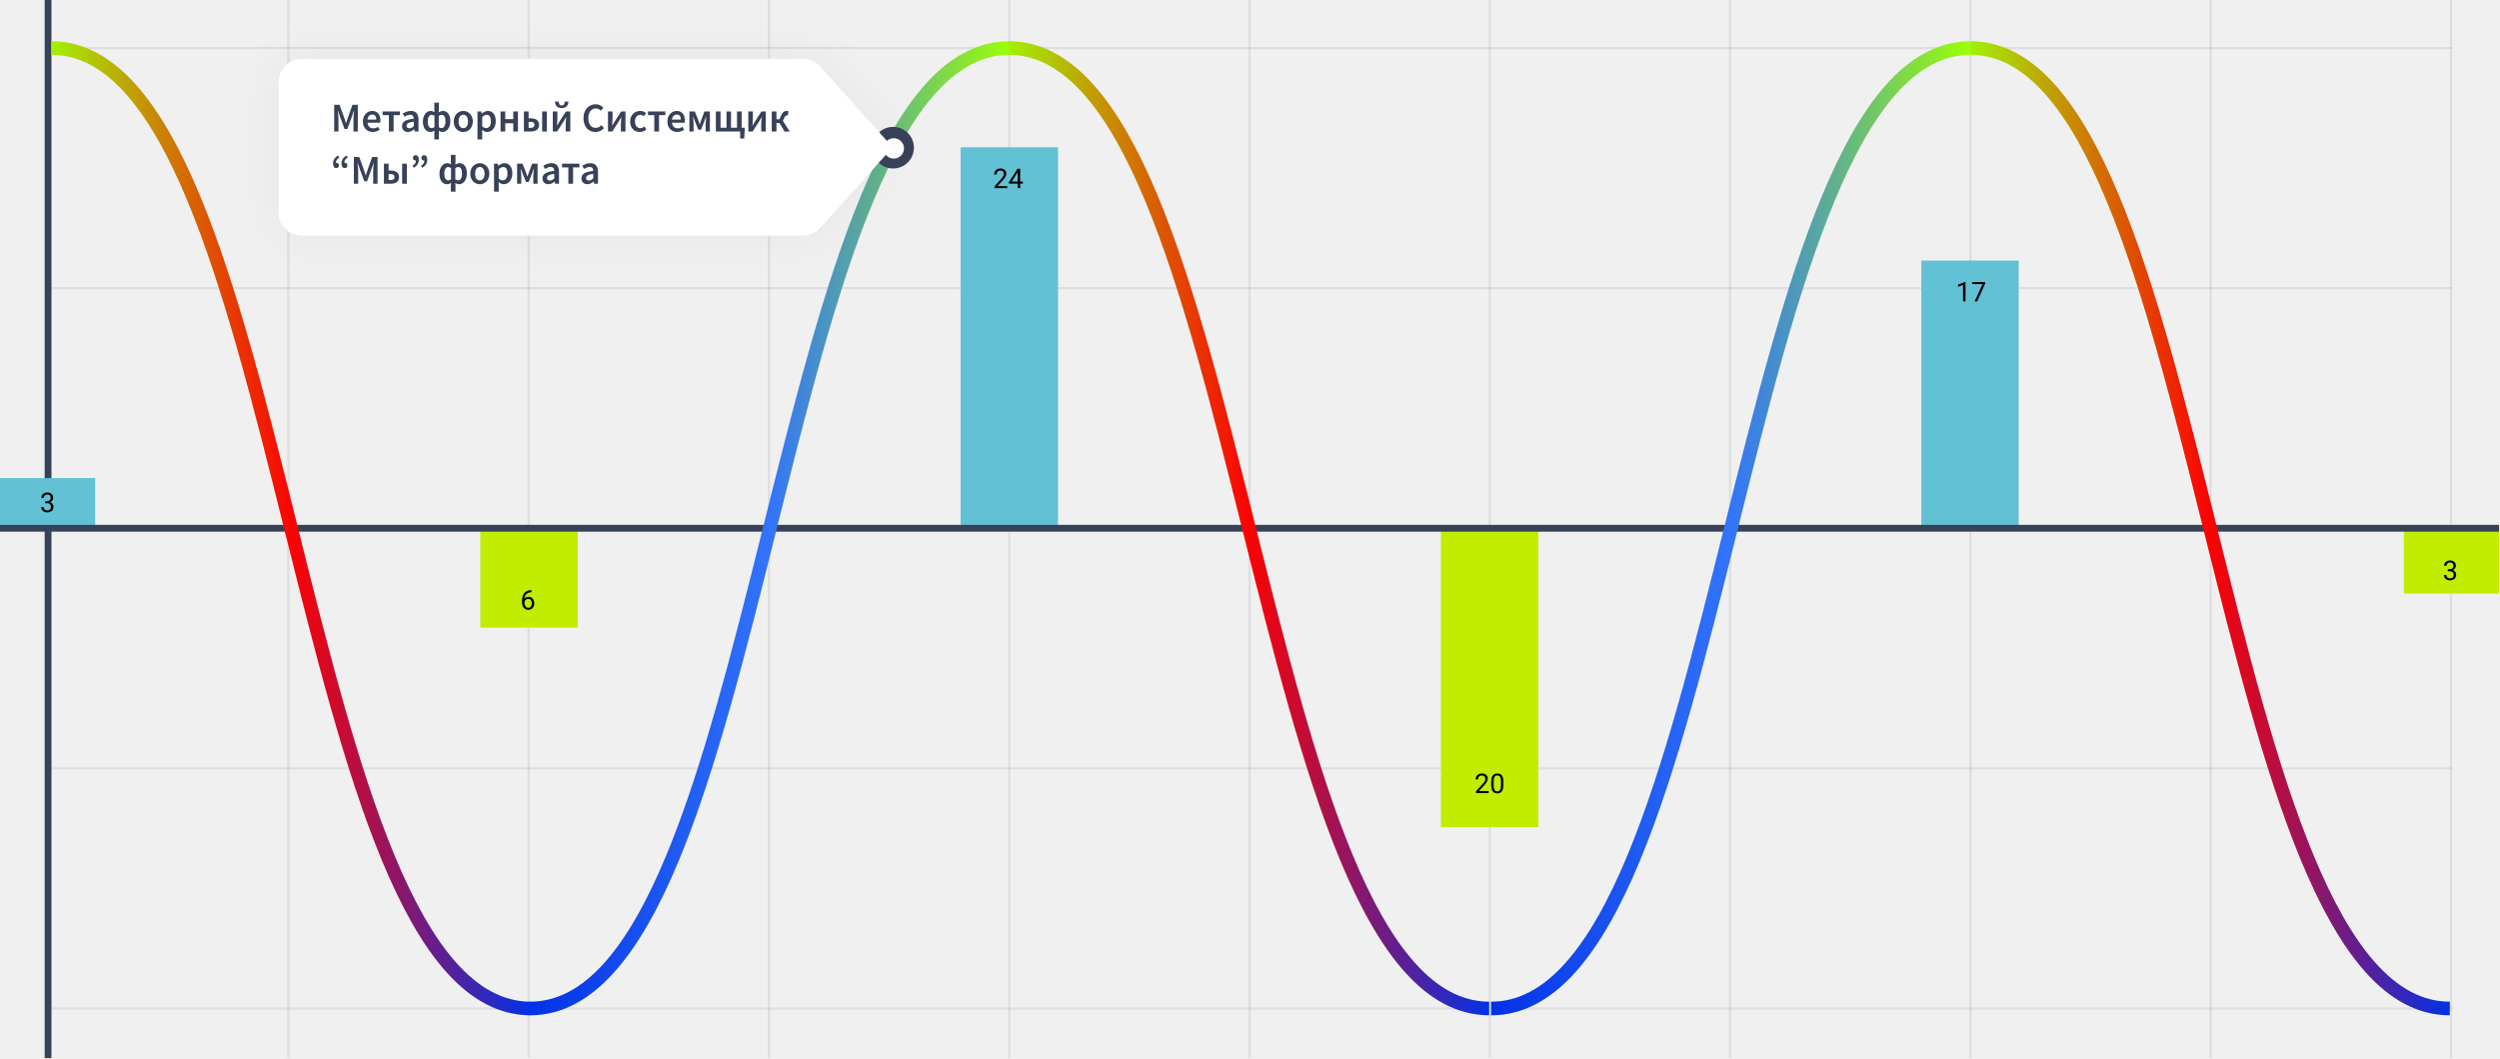
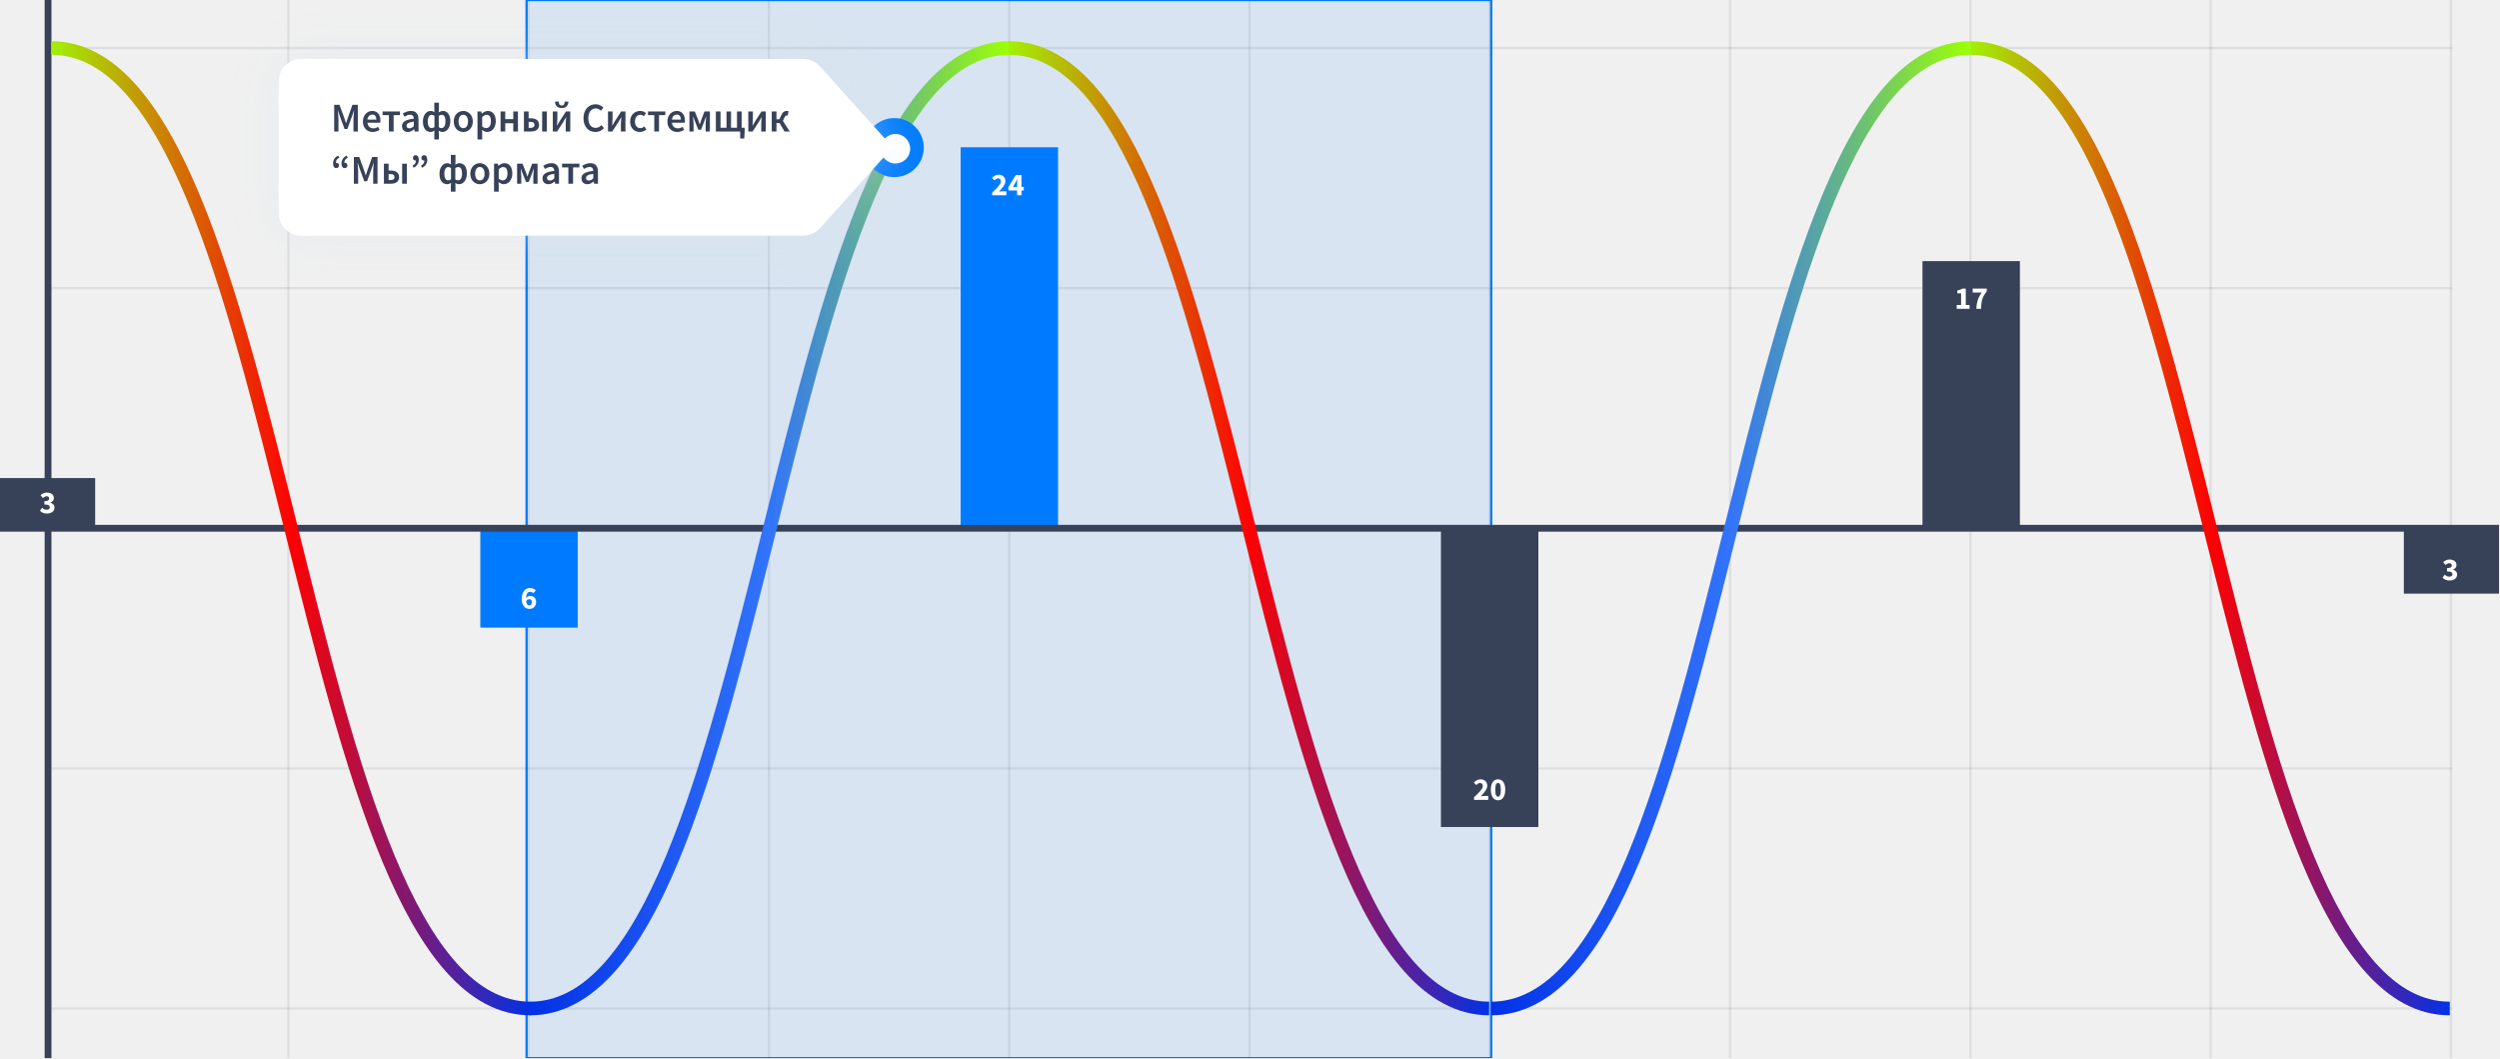
<svg xmlns="http://www.w3.org/2000/svg" width="1101" height="466" viewBox="0 0 1101 466" fill="none">
  <g clip-path="url(#clip0)">
+     <rect x="232" width="425" height="466" fill="#007BFF" fill-opacity="0.1" />
+     <rect x="232" width="425" height="466" stroke="#007BFF" />
    <path d="M21.173 0V466" stroke="#374259" stroke-width="3" />
    <path d="M127.039 0V466" stroke="#374259" stroke-opacity="0.1" />
    <path d="M232.904 0V466" stroke="#374259" stroke-opacity="0.1" />
    <path d="M338.769 0V466" stroke="#374259" stroke-opacity="0.1" />
    <path d="M444.635 0V466" stroke="#374259" stroke-opacity="0.1" />
    <path d="M550.5 0V466" stroke="#374259" stroke-opacity="0.1" />
    <path d="M656.365 0V466" stroke="#374259" stroke-opacity="0.1" />
    <path d="M762.231 0V466" stroke="#374259" stroke-opacity="0.1" />
    <path d="M868.096 0V466" stroke="#374259" stroke-opacity="0.1" />
    <path d="M973.961 0V466" stroke="#374259" stroke-opacity="0.1" />
    <path d="M1079.83 0V466" stroke="#374259" stroke-opacity="0.1" />
    <path d="M21.173 21.15H1080.53" stroke="#374259" stroke-opacity="0.1" />
    <path d="M21.173 126.899H1080.53" stroke="#374259" stroke-opacity="0.1" />
    <path d="M21.173 232.647H1080.53" stroke="#374259" stroke-opacity="0.1" />
    <path d="M21.173 338.396H1080.53" stroke="#374259" stroke-opacity="0.1" />
    <path d="M21.173 444.145H1080.53" stroke="#374259" stroke-opacity="0.1" />
-     <path d="M41.924 232.501H0V210.548H41.924V232.501Z" fill="#63C1D5" />
-     <path d="M19.878 220.747H20.692C21.204 220.739 21.606 220.604 21.899 220.342C22.192 220.081 22.339 219.727 22.339 219.282C22.339 218.282 21.841 217.782 20.845 217.782C20.376 217.782 20.001 217.917 19.72 218.186C19.442 218.452 19.304 218.805 19.304 219.247H18.22C18.22 218.571 18.466 218.01 18.958 217.565C19.454 217.116 20.083 216.891 20.845 216.891C21.649 216.891 22.28 217.104 22.737 217.53C23.194 217.956 23.423 218.547 23.423 219.305C23.423 219.676 23.302 220.036 23.059 220.383C22.821 220.731 22.495 220.991 22.081 221.163C22.55 221.311 22.911 221.557 23.165 221.901C23.423 222.245 23.552 222.665 23.552 223.161C23.552 223.926 23.302 224.534 22.802 224.983C22.302 225.432 21.651 225.657 20.851 225.657C20.05 225.657 19.397 225.44 18.893 225.006C18.393 224.573 18.143 224 18.143 223.29H19.233C19.233 223.739 19.38 224.098 19.673 224.368C19.966 224.637 20.358 224.772 20.851 224.772C21.374 224.772 21.774 224.635 22.052 224.362C22.329 224.088 22.468 223.696 22.468 223.184C22.468 222.688 22.315 222.307 22.011 222.042C21.706 221.776 21.267 221.639 20.692 221.631H19.878V220.747Z" fill="black" />
-     <path d="M254.538 232.501H211.615V276.407H254.538V232.501Z" fill="#C3ED00" />
-     <path d="M234.171 259.91V260.83H233.972C233.128 260.846 232.456 261.096 231.956 261.58C231.456 262.065 231.167 262.746 231.089 263.625C231.538 263.11 232.152 262.852 232.929 262.852C233.671 262.852 234.263 263.114 234.704 263.637C235.15 264.16 235.372 264.836 235.372 265.664C235.372 266.543 235.132 267.246 234.652 267.774C234.175 268.301 233.534 268.565 232.73 268.565C231.913 268.565 231.251 268.252 230.743 267.627C230.236 266.998 229.982 266.19 229.982 265.201V264.785C229.982 263.215 230.316 262.016 230.984 261.188C231.656 260.356 232.654 259.93 233.978 259.91H234.171ZM232.747 263.754C232.376 263.754 232.034 263.865 231.722 264.088C231.409 264.311 231.193 264.59 231.072 264.926V265.324C231.072 266.028 231.23 266.594 231.546 267.024C231.863 267.453 232.257 267.668 232.73 267.668C233.218 267.668 233.601 267.489 233.878 267.129C234.159 266.77 234.3 266.299 234.3 265.717C234.3 265.131 234.157 264.658 233.872 264.299C233.591 263.936 233.216 263.754 232.747 263.754Z" fill="black" />
-     <path d="M466.153 232.501H423.231V64.861H466.153V232.501Z" fill="#63C1D5" />
-     <path d="M443.754 82.846H438.164V82.067L441.117 78.785C441.555 78.289 441.855 77.887 442.019 77.578C442.187 77.266 442.271 76.944 442.271 76.612C442.271 76.166 442.137 75.801 441.867 75.516C441.598 75.231 441.238 75.088 440.789 75.088C440.25 75.088 439.83 75.242 439.529 75.551C439.232 75.856 439.084 76.281 439.084 76.828H438C438 76.043 438.252 75.408 438.756 74.924C439.264 74.44 439.941 74.198 440.789 74.198C441.582 74.198 442.209 74.406 442.67 74.825C443.131 75.239 443.361 75.791 443.361 76.483C443.361 77.323 442.826 78.323 441.756 79.483L439.471 81.961H443.754V82.846ZM449.478 79.981H450.662V80.865H449.478V82.846H448.389V80.865H444.504V80.227L448.324 74.315H449.478V79.981ZM445.734 79.981H448.389V75.797L448.26 76.031L445.734 79.981Z" fill="black" />
-     <path d="M677.769 232.501H634.847V364.218H677.769V232.501Z" fill="#C3ED00" />
-     <path d="M655.868 349.274H650.278V348.495L653.232 345.213C653.669 344.717 653.97 344.315 654.134 344.006C654.302 343.694 654.386 343.372 654.386 343.04C654.386 342.594 654.251 342.229 653.982 341.944C653.712 341.659 653.353 341.516 652.903 341.516C652.364 341.516 651.944 341.67 651.644 341.979C651.347 342.284 651.198 342.709 651.198 343.256H650.114C650.114 342.471 650.366 341.836 650.87 341.352C651.378 340.868 652.056 340.625 652.903 340.625C653.696 340.625 654.323 340.834 654.784 341.252C655.245 341.667 655.476 342.219 655.476 342.911C655.476 343.75 654.941 344.75 653.87 345.911L651.585 348.389H655.868V349.274ZM662.366 345.635C662.366 346.905 662.15 347.848 661.716 348.465C661.282 349.083 660.605 349.391 659.683 349.391C658.773 349.391 658.099 349.09 657.661 348.489C657.224 347.883 656.997 346.981 656.982 345.782V344.334C656.982 343.081 657.198 342.149 657.632 341.54C658.066 340.93 658.745 340.625 659.671 340.625C660.589 340.625 661.265 340.92 661.698 341.51C662.132 342.096 662.355 343.002 662.366 344.229V345.635ZM661.282 344.153C661.282 343.235 661.153 342.567 660.896 342.149C660.638 341.727 660.23 341.516 659.671 341.516C659.116 341.516 658.712 341.725 658.458 342.143C658.204 342.561 658.073 343.204 658.066 344.071V345.805C658.066 346.727 658.198 347.409 658.464 347.85C658.733 348.288 659.14 348.506 659.683 348.506C660.218 348.506 660.614 348.299 660.872 347.885C661.134 347.471 661.271 346.819 661.282 345.928V344.153Z" fill="black" />
-     <path d="M889.384 232.501H846.462V114.754H889.384V232.501Z" fill="#63C1D5" />
-     <path d="M865.956 132.739H864.866V125.514L862.68 126.317V125.333L865.786 124.167H865.956V132.739ZM874.639 124.817L871.106 132.739H869.969L873.491 125.098H868.874V124.208H874.639V124.817Z" fill="black" />
-     <path d="M1101.42 232.647H1059.08V261.439H1101.42V232.647Z" fill="#C3ED00" />
-     <path d="M1078.46 250.682H1079.27C1079.78 250.675 1080.18 250.54 1080.48 250.278C1080.77 250.016 1080.92 249.663 1080.92 249.218C1080.92 248.218 1080.42 247.718 1079.42 247.718C1078.95 247.718 1078.58 247.852 1078.3 248.122C1078.02 248.387 1077.88 248.741 1077.88 249.182H1076.8C1076.8 248.507 1077.04 247.946 1077.54 247.501C1078.03 247.052 1078.66 246.827 1079.42 246.827C1080.23 246.827 1080.86 247.04 1081.31 247.466C1081.77 247.891 1082 248.483 1082 249.241C1082 249.612 1081.88 249.971 1081.64 250.319C1081.4 250.667 1081.07 250.927 1080.66 251.098C1081.13 251.247 1081.49 251.493 1081.74 251.837C1082 252.18 1082.13 252.6 1082.13 253.096C1082.13 253.862 1081.88 254.469 1081.38 254.919C1080.88 255.368 1080.23 255.593 1079.43 255.593C1078.63 255.593 1077.97 255.376 1077.47 254.942C1076.97 254.509 1076.72 253.936 1076.72 253.225H1077.81C1077.81 253.675 1077.96 254.034 1078.25 254.303C1078.54 254.573 1078.94 254.708 1079.43 254.708C1079.95 254.708 1080.35 254.571 1080.63 254.298C1080.91 254.024 1081.04 253.632 1081.04 253.12C1081.04 252.624 1080.89 252.243 1080.59 251.977C1080.28 251.712 1079.84 251.575 1079.27 251.567H1078.46V250.682Z" fill="black" />
+     <path d="M41.924 232.501H0V210.548H41.924V232.501Z" fill="#374259" />
+     <path d="M20.704 226.168C19.976 226.168 19.36 226.056 18.856 225.832C18.352 225.599 17.936 225.291 17.61 224.908L18.562 223.606C18.832 223.867 19.126 224.082 19.444 224.25C19.77 224.418 20.125 224.502 20.508 224.502C20.946 224.502 21.296 224.413 21.558 224.236C21.819 224.049 21.95 223.788 21.95 223.452C21.95 223.256 21.912 223.079 21.838 222.92C21.772 222.761 21.651 222.631 21.474 222.528C21.296 222.416 21.054 222.332 20.746 222.276C20.438 222.211 20.041 222.178 19.556 222.178V220.722C19.957 220.722 20.288 220.694 20.55 220.638C20.82 220.582 21.035 220.503 21.194 220.4C21.362 220.288 21.478 220.162 21.544 220.022C21.618 219.873 21.656 219.709 21.656 219.532C21.656 219.224 21.562 218.986 21.376 218.818C21.189 218.641 20.918 218.552 20.564 218.552C20.246 218.552 19.957 218.622 19.696 218.762C19.444 218.902 19.178 219.093 18.898 219.336L17.862 218.076C18.272 217.721 18.702 217.446 19.15 217.25C19.607 217.045 20.111 216.942 20.662 216.942C21.119 216.942 21.534 216.998 21.908 217.11C22.29 217.213 22.612 217.371 22.874 217.586C23.144 217.791 23.354 218.043 23.504 218.342C23.653 218.641 23.728 218.986 23.728 219.378C23.728 219.845 23.597 220.241 23.336 220.568C23.084 220.885 22.72 221.147 22.244 221.352V221.408C22.757 221.557 23.177 221.814 23.504 222.178C23.84 222.533 24.008 222.999 24.008 223.578C24.008 223.989 23.919 224.357 23.742 224.684C23.564 225.001 23.326 225.272 23.028 225.496C22.729 225.711 22.379 225.879 21.978 226C21.576 226.112 21.152 226.168 20.704 226.168Z" fill="white" />
+     <path d="M254.538 232.501H211.615V276.407H254.538V232.501Z" fill="#007BFF" />
+     <path d="M233.236 268.168C232.806 268.168 232.386 268.084 231.976 267.916C231.574 267.748 231.215 267.487 230.898 267.132C230.59 266.777 230.342 266.325 230.156 265.774C229.969 265.214 229.876 264.542 229.876 263.758C229.876 262.927 229.974 262.209 230.17 261.602C230.375 260.995 230.641 260.496 230.968 260.104C231.304 259.712 231.686 259.423 232.116 259.236C232.554 259.04 233.007 258.942 233.474 258.942C234.062 258.942 234.57 259.049 235 259.264C235.429 259.469 235.784 259.717 236.064 260.006L234.986 261.238C234.827 261.07 234.622 260.925 234.37 260.804C234.118 260.673 233.861 260.608 233.6 260.608C233.357 260.608 233.128 260.655 232.914 260.748C232.699 260.841 232.508 261 232.34 261.224C232.181 261.439 232.05 261.723 231.948 262.078C231.845 262.433 231.784 262.867 231.766 263.38C231.878 263.231 232.008 263.1 232.158 262.988C232.307 262.867 232.461 262.769 232.62 262.694C232.778 262.61 232.937 262.549 233.096 262.512C233.254 262.465 233.404 262.442 233.544 262.442C233.926 262.442 234.276 262.498 234.594 262.61C234.92 262.722 235.2 262.89 235.434 263.114C235.676 263.338 235.863 263.623 235.994 263.968C236.124 264.313 236.19 264.719 236.19 265.186C236.19 265.653 236.11 266.068 235.952 266.432C235.793 266.796 235.578 267.109 235.308 267.37C235.046 267.631 234.734 267.832 234.37 267.972C234.015 268.103 233.637 268.168 233.236 268.168ZM233.194 266.628C233.502 266.628 233.763 266.516 233.978 266.292C234.202 266.059 234.314 265.69 234.314 265.186C234.314 264.71 234.202 264.379 233.978 264.192C233.763 263.996 233.488 263.898 233.152 263.898C232.918 263.898 232.68 263.968 232.438 264.108C232.204 264.239 231.994 264.463 231.808 264.78C231.854 265.135 231.924 265.429 232.018 265.662C232.111 265.895 232.218 266.087 232.34 266.236C232.461 266.376 232.592 266.479 232.732 266.544C232.881 266.6 233.035 266.628 233.194 266.628Z" fill="white" />
+     <path d="M466.153 232.501H423.231V64.861H466.153V232.501Z" fill="#007BFF" />
+     <path d="M437.122 86V84.824C437.691 84.292 438.209 83.797 438.676 83.34C439.152 82.873 439.558 82.439 439.894 82.038C440.239 81.627 440.505 81.249 440.692 80.904C440.888 80.549 440.986 80.213 440.986 79.896C440.986 79.457 440.874 79.126 440.65 78.902C440.426 78.669 440.118 78.552 439.726 78.552C439.399 78.552 439.11 78.645 438.858 78.832C438.606 79.009 438.368 79.219 438.144 79.462L437.024 78.356C437.462 77.889 437.91 77.539 438.368 77.306C438.825 77.063 439.371 76.942 440.006 76.942C440.444 76.942 440.841 77.012 441.196 77.152C441.56 77.283 441.872 77.474 442.134 77.726C442.395 77.969 442.596 78.263 442.736 78.608C442.876 78.953 442.946 79.341 442.946 79.77C442.946 80.143 442.866 80.526 442.708 80.918C442.549 81.301 442.334 81.688 442.064 82.08C441.802 82.463 441.499 82.85 441.154 83.242C440.818 83.625 440.468 84.003 440.104 84.376C440.328 84.348 440.575 84.325 440.846 84.306C441.126 84.278 441.373 84.264 441.588 84.264H443.38V86H437.122ZM448.116 86V83.872H444.266V82.458L447.514 77.11H450.034V82.304H451.056V83.872H450.034V86H448.116ZM446.24 82.304H448.116V80.862C448.116 80.573 448.125 80.241 448.144 79.868C448.163 79.485 448.181 79.154 448.2 78.874H448.144C448.032 79.117 447.915 79.364 447.794 79.616C447.673 79.868 447.547 80.12 447.416 80.372L446.24 82.304Z" fill="white" />
+     <path d="M677.769 232.501H634.847V364.218H677.769V232.501Z" fill="#374259" />
+     <path d="M649.429 352.274V351.098C649.999 350.566 650.517 350.071 650.983 349.614C651.459 349.147 651.865 348.713 652.201 348.312C652.547 347.901 652.813 347.523 652.999 347.178C653.195 346.823 653.293 346.487 653.293 346.17C653.293 345.731 653.181 345.4 652.957 345.176C652.733 344.943 652.425 344.826 652.033 344.826C651.707 344.826 651.417 344.919 651.165 345.106C650.913 345.283 650.675 345.493 650.451 345.736L649.331 344.63C649.77 344.163 650.218 343.813 650.675 343.58C651.133 343.337 651.679 343.216 652.313 343.216C652.752 343.216 653.149 343.286 653.503 343.426C653.867 343.557 654.18 343.748 654.441 344C654.703 344.243 654.903 344.537 655.043 344.882C655.183 345.227 655.253 345.615 655.253 346.044C655.253 346.417 655.174 346.8 655.015 347.192C654.857 347.575 654.642 347.962 654.371 348.354C654.11 348.737 653.807 349.124 653.461 349.516C653.125 349.899 652.775 350.277 652.411 350.65C652.635 350.622 652.883 350.599 653.153 350.58C653.433 350.552 653.681 350.538 653.895 350.538H655.687V352.274H649.429ZM660.004 352.442C659.528 352.442 659.094 352.344 658.702 352.148C658.31 351.943 657.974 351.644 657.694 351.252C657.423 350.86 657.208 350.375 657.05 349.796C656.9 349.217 656.826 348.55 656.826 347.794C656.826 347.038 656.9 346.375 657.05 345.806C657.208 345.237 657.423 344.761 657.694 344.378C657.974 343.986 658.31 343.697 658.702 343.51C659.094 343.314 659.528 343.216 660.004 343.216C660.48 343.216 660.914 343.314 661.306 343.51C661.698 343.697 662.029 343.986 662.3 344.378C662.58 344.761 662.794 345.237 662.944 345.806C663.102 346.375 663.182 347.038 663.182 347.794C663.182 348.55 663.102 349.217 662.944 349.796C662.794 350.375 662.58 350.86 662.3 351.252C662.029 351.644 661.698 351.943 661.306 352.148C660.914 352.344 660.48 352.442 660.004 352.442ZM660.004 350.846C660.181 350.846 660.344 350.804 660.494 350.72C660.643 350.627 660.774 350.463 660.886 350.23C660.998 349.997 661.082 349.684 661.138 349.292C661.203 348.9 661.236 348.401 661.236 347.794C661.236 347.187 661.203 346.693 661.138 346.31C661.082 345.918 660.998 345.615 660.886 345.4C660.774 345.176 660.643 345.022 660.494 344.938C660.344 344.854 660.181 344.812 660.004 344.812C659.836 344.812 659.677 344.854 659.528 344.938C659.378 345.022 659.248 345.176 659.136 345.4C659.024 345.615 658.935 345.918 658.87 346.31C658.804 346.693 658.772 347.187 658.772 347.794C658.772 348.401 658.804 348.9 658.87 349.292C658.935 349.684 659.024 349.997 659.136 350.23C659.248 350.463 659.378 350.627 659.528 350.72C659.677 350.804 659.836 350.846 660.004 350.846Z" fill="white" />
+     <path d="M889.922 232.747H847V115H889.922V232.747Z" fill="#374259" />
+     <path d="M862.084 136V134.334H864.016V129.196H862.35V127.922C862.835 127.829 863.246 127.717 863.582 127.586C863.918 127.455 864.244 127.297 864.562 127.11H866.074V134.334H867.74V136H862.084ZM870.726 136C870.763 135.263 870.829 134.586 870.922 133.97C871.025 133.345 871.165 132.752 871.342 132.192C871.529 131.623 871.762 131.067 872.042 130.526C872.331 129.985 872.686 129.425 873.106 128.846H869.116V127.11H875.304V128.37C874.791 128.995 874.375 129.583 874.058 130.134C873.75 130.675 873.507 131.24 873.33 131.828C873.162 132.407 873.041 133.032 872.966 133.704C872.891 134.367 872.835 135.132 872.798 136H870.726Z" fill="white" />
+     <path d="M1101.42 232.647H1059.08V261.439H1101.42V232.647Z" fill="#374259" />
+     <path d="M1079.24 255.643C1078.51 255.643 1077.9 255.531 1077.39 255.307C1076.89 255.074 1076.48 254.766 1076.15 254.383L1077.1 253.081C1077.37 253.343 1077.67 253.557 1077.98 253.725C1078.31 253.893 1078.66 253.977 1079.05 253.977C1079.49 253.977 1079.84 253.889 1080.1 253.711C1080.36 253.525 1080.49 253.263 1080.49 252.927C1080.49 252.731 1080.45 252.554 1080.38 252.395C1080.31 252.237 1080.19 252.106 1080.01 252.003C1079.84 251.891 1079.59 251.807 1079.28 251.751C1078.98 251.686 1078.58 251.653 1078.09 251.653V250.197C1078.5 250.197 1078.83 250.169 1079.09 250.113C1079.36 250.057 1079.57 249.978 1079.73 249.875C1079.9 249.763 1080.02 249.637 1080.08 249.497C1080.16 249.348 1080.19 249.185 1080.19 249.007C1080.19 248.699 1080.1 248.461 1079.91 248.293C1079.73 248.116 1079.46 248.027 1079.1 248.027C1078.79 248.027 1078.5 248.097 1078.23 248.237C1077.98 248.377 1077.72 248.569 1077.44 248.811L1076.4 247.551C1076.81 247.197 1077.24 246.921 1077.69 246.725C1078.15 246.52 1078.65 246.417 1079.2 246.417C1079.66 246.417 1080.07 246.473 1080.45 246.585C1080.83 246.688 1081.15 246.847 1081.41 247.061C1081.68 247.267 1081.89 247.519 1082.04 247.817C1082.19 248.116 1082.27 248.461 1082.27 248.853C1082.27 249.32 1082.14 249.717 1081.87 250.043C1081.62 250.361 1081.26 250.622 1080.78 250.827V250.883C1081.3 251.033 1081.72 251.289 1082.04 251.653C1082.38 252.008 1082.55 252.475 1082.55 253.053C1082.55 253.464 1082.46 253.833 1082.28 254.159C1082.1 254.477 1081.87 254.747 1081.57 254.971C1081.27 255.186 1080.92 255.354 1080.52 255.475C1080.12 255.587 1079.69 255.643 1079.24 255.643Z" fill="white" />
    <path d="M0 232.647H1101" stroke="#374259" stroke-width="3" />
    <path d="M22.585 21.15C128.238 21.15 128.238 444.145 233.821 444.145" stroke="url(#paint0_linear)" stroke-width="6" />
    <path d="M233.469 444.145C339.122 444.145 339.193 21.432 444.705 21.15" stroke="url(#paint1_linear)" stroke-width="6" />
    <path d="M444.352 21.15C550.147 20.938 550.359 443.793 656.083 444.145" stroke="url(#paint2_linear)" stroke-width="6" />
    <path d="M656.93 444.145C762.584 444.145 762.654 21.432 868.167 21.15" stroke="url(#paint3_linear)" stroke-width="6" />
    <path d="M868.096 21.15C973.75 21.15 973.75 444.145 1079.33 444.145" stroke="url(#paint4_linear)" stroke-width="6" />
-     <path d="M393.477 74.21C398.544 74.21 402.652 70.107 402.652 65.045C402.652 59.983 398.544 55.88 393.477 55.88C388.41 55.88 384.302 59.983 384.302 65.045C384.302 70.107 388.41 74.21 393.477 74.21Z" fill="#374259" />
-     <path d="M393.785 69.85C396.265 69.85 398.276 67.84 398.276 65.36C398.276 62.88 396.265 60.869 393.785 60.869C391.304 60.869 389.293 62.88 389.293 65.36C389.293 67.84 391.304 69.85 393.785 69.85Z" fill="white" />
+     <path d="M394 78C401.18 78 407 72.18 407 65C407 57.82 401.18 52 394 52C386.82 52 381 57.82 381 65C381 72.18 386.82 78 394 78Z" fill="#007BFF" />
+     <path d="M394.5 72C398.09 72 401 69.09 401 65.5C401 61.91 398.09 59 394.5 59C390.91 59 388 61.91 388 65.5C388 69.09 390.91 72 394.5 72Z" fill="white" />
    <g filter="url(#filter0_d)">
      <path d="M122.777 35.944C122.777 30.422 127.254 25.944 132.777 25.944H353.87C356.708 25.944 359.412 27.15 361.309 29.262L393.285 64.861L361.309 100.46C359.412 102.571 356.708 103.777 353.87 103.777H132.777C127.254 103.777 122.777 99.3 122.777 93.777V35.944Z" fill="white" />
    </g>
    <path d="M147.229 57.914V46.142H149.587L151.675 51.902C151.807 52.274 151.933 52.658 152.053 53.054C152.173 53.438 152.299 53.822 152.431 54.206H152.503C152.635 53.822 152.755 53.438 152.863 53.054C152.983 52.658 153.109 52.274 153.241 51.902L155.275 46.142H157.651V57.914H155.725V52.532C155.725 52.256 155.731 51.956 155.743 51.632C155.767 51.308 155.791 50.984 155.815 50.66C155.839 50.324 155.869 50 155.905 49.688C155.941 49.364 155.971 49.064 155.995 48.788H155.923L154.969 51.524L153.043 56.816H151.801L149.857 51.524L148.921 48.788H148.849C148.873 49.064 148.897 49.364 148.921 49.688C148.957 50 148.987 50.324 149.011 50.66C149.047 50.984 149.071 51.308 149.083 51.632C149.107 51.956 149.119 52.256 149.119 52.532V57.914H147.229ZM164.241 58.13C163.629 58.13 163.059 58.028 162.531 57.824C162.003 57.608 161.541 57.302 161.145 56.906C160.749 56.51 160.437 56.03 160.209 55.466C159.993 54.89 159.885 54.236 159.885 53.504C159.885 52.784 159.999 52.136 160.227 51.56C160.455 50.984 160.755 50.498 161.127 50.102C161.511 49.706 161.949 49.4 162.441 49.184C162.933 48.968 163.437 48.86 163.953 48.86C164.553 48.86 165.081 48.962 165.537 49.166C165.993 49.37 166.371 49.658 166.671 50.03C166.983 50.402 167.217 50.846 167.373 51.362C167.529 51.878 167.607 52.442 167.607 53.054C167.607 53.258 167.595 53.45 167.571 53.63C167.559 53.81 167.541 53.954 167.517 54.062H161.901C161.997 54.854 162.273 55.466 162.729 55.898C163.197 56.318 163.791 56.528 164.511 56.528C164.895 56.528 165.249 56.474 165.573 56.366C165.909 56.246 166.239 56.084 166.563 55.88L167.265 57.176C166.845 57.452 166.377 57.68 165.861 57.86C165.345 58.04 164.805 58.13 164.241 58.13ZM161.883 52.658H165.807C165.807 51.974 165.657 51.44 165.357 51.056C165.069 50.66 164.619 50.462 164.007 50.462C163.479 50.462 163.017 50.648 162.621 51.02C162.225 51.392 161.979 51.938 161.883 52.658ZM171.334 57.914V50.714H168.562V49.076H176.194V50.714H173.422V57.914H171.334ZM179.724 58.13C178.944 58.13 178.314 57.896 177.834 57.428C177.354 56.948 177.114 56.318 177.114 55.538C177.114 55.07 177.21 54.656 177.402 54.296C177.606 53.924 177.918 53.606 178.338 53.342C178.77 53.078 179.31 52.856 179.958 52.676C180.618 52.496 181.404 52.358 182.316 52.262C182.304 52.034 182.268 51.818 182.208 51.614C182.16 51.398 182.07 51.212 181.938 51.056C181.818 50.888 181.656 50.762 181.452 50.678C181.248 50.582 180.996 50.534 180.696 50.534C180.264 50.534 179.838 50.618 179.418 50.786C179.01 50.954 178.608 51.158 178.212 51.398L177.456 50.012C177.948 49.7 178.5 49.43 179.112 49.202C179.724 48.974 180.384 48.86 181.092 48.86C182.196 48.86 183.018 49.19 183.558 49.85C184.11 50.498 184.386 51.44 184.386 52.676V57.914H182.676L182.532 56.942H182.46C182.064 57.278 181.638 57.56 181.182 57.788C180.738 58.016 180.252 58.13 179.724 58.13ZM180.39 56.51C180.75 56.51 181.074 56.426 181.362 56.258C181.662 56.09 181.98 55.85 182.316 55.538V53.558C181.716 53.63 181.212 53.726 180.804 53.846C180.396 53.966 180.066 54.104 179.814 54.26C179.562 54.404 179.382 54.572 179.274 54.764C179.166 54.956 179.112 55.16 179.112 55.376C179.112 55.772 179.232 56.06 179.472 56.24C179.712 56.42 180.018 56.51 180.39 56.51ZM191.346 61.406V58.868L191.418 57.536C191.178 57.704 190.908 57.842 190.608 57.95C190.32 58.07 190.02 58.13 189.708 58.13C188.676 58.13 187.854 57.728 187.242 56.924C186.63 56.108 186.324 54.968 186.324 53.504C186.324 52.784 186.414 52.136 186.594 51.56C186.786 50.984 187.038 50.498 187.35 50.102C187.662 49.706 188.022 49.4 188.43 49.184C188.838 48.968 189.264 48.86 189.708 48.86C190.056 48.86 190.368 48.914 190.644 49.022C190.92 49.118 191.178 49.25 191.418 49.418L191.346 48.122V45.206H193.38V48.122L193.308 49.472C193.584 49.304 193.884 49.16 194.208 49.04C194.532 48.92 194.85 48.86 195.162 48.86C195.666 48.86 196.116 48.968 196.512 49.184C196.92 49.388 197.262 49.688 197.538 50.084C197.826 50.48 198.042 50.954 198.186 51.506C198.33 52.058 198.402 52.676 198.402 53.36C198.402 54.116 198.306 54.794 198.114 55.394C197.934 55.982 197.682 56.48 197.358 56.888C197.046 57.284 196.68 57.59 196.26 57.806C195.852 58.022 195.426 58.13 194.982 58.13C194.406 58.13 193.848 57.944 193.308 57.572L193.38 58.868V61.406H191.346ZM190.212 56.42C190.44 56.42 190.644 56.384 190.824 56.312C191.016 56.24 191.214 56.108 191.418 55.916V51.038C191.214 50.87 191.004 50.75 190.788 50.678C190.572 50.606 190.356 50.57 190.14 50.57C189.672 50.57 189.276 50.822 188.952 51.326C188.628 51.83 188.466 52.55 188.466 53.486C188.466 54.446 188.616 55.178 188.916 55.682C189.216 56.174 189.648 56.42 190.212 56.42ZM194.532 56.42C195.036 56.42 195.45 56.168 195.774 55.664C196.098 55.148 196.26 54.386 196.26 53.378C196.26 52.49 196.122 51.8 195.846 51.308C195.582 50.816 195.162 50.57 194.586 50.57C194.382 50.57 194.172 50.606 193.956 50.678C193.752 50.738 193.536 50.864 193.308 51.056V55.952C193.524 56.132 193.74 56.258 193.956 56.33C194.172 56.39 194.364 56.42 194.532 56.42ZM204.105 58.13C203.553 58.13 203.025 58.028 202.521 57.824C202.017 57.62 201.567 57.32 201.171 56.924C200.787 56.528 200.481 56.042 200.253 55.466C200.025 54.89 199.911 54.236 199.911 53.504C199.911 52.772 200.025 52.118 200.253 51.542C200.481 50.966 200.787 50.48 201.171 50.084C201.567 49.688 202.017 49.388 202.521 49.184C203.025 48.968 203.553 48.86 204.105 48.86C204.657 48.86 205.185 48.968 205.689 49.184C206.205 49.388 206.655 49.688 207.039 50.084C207.423 50.48 207.729 50.966 207.957 51.542C208.197 52.118 208.317 52.772 208.317 53.504C208.317 54.236 208.197 54.89 207.957 55.466C207.729 56.042 207.423 56.528 207.039 56.924C206.655 57.32 206.205 57.62 205.689 57.824C205.185 58.028 204.657 58.13 204.105 58.13ZM204.105 56.438C204.753 56.438 205.263 56.174 205.635 55.646C206.007 55.106 206.193 54.392 206.193 53.504C206.193 52.604 206.007 51.89 205.635 51.362C205.263 50.822 204.753 50.552 204.105 50.552C203.457 50.552 202.947 50.822 202.575 51.362C202.215 51.89 202.035 52.604 202.035 53.504C202.035 54.392 202.215 55.106 202.575 55.646C202.947 56.174 203.457 56.438 204.105 56.438ZM210.366 61.406V49.076H212.076L212.22 50.012H212.292C212.664 49.7 213.078 49.43 213.534 49.202C213.99 48.974 214.464 48.86 214.956 48.86C215.508 48.86 215.994 48.968 216.414 49.184C216.846 49.388 217.212 49.688 217.512 50.084C217.812 50.48 218.04 50.954 218.196 51.506C218.352 52.058 218.43 52.676 218.43 53.36C218.43 54.116 218.322 54.794 218.106 55.394C217.902 55.982 217.626 56.48 217.278 56.888C216.93 57.284 216.528 57.59 216.072 57.806C215.616 58.022 215.142 58.13 214.65 58.13C214.266 58.13 213.882 58.046 213.498 57.878C213.114 57.71 212.742 57.47 212.382 57.158L212.436 58.634V61.406H210.366ZM214.218 56.42C214.806 56.42 215.298 56.168 215.694 55.664C216.09 55.148 216.288 54.386 216.288 53.378C216.288 52.49 216.138 51.8 215.838 51.308C215.538 50.816 215.052 50.57 214.38 50.57C213.756 50.57 213.108 50.9 212.436 51.56V55.682C212.76 55.958 213.072 56.15 213.372 56.258C213.672 56.366 213.954 56.42 214.218 56.42ZM220.526 57.914V49.076H222.596V52.46H226.124V49.076H228.194V57.914H226.124V54.278H222.596V57.914H220.526ZM230.826 57.914V49.076H232.896V52.1H233.832C234.36 52.1 234.846 52.154 235.29 52.262C235.746 52.37 236.136 52.538 236.46 52.766C236.784 52.994 237.036 53.294 237.216 53.666C237.408 54.026 237.504 54.464 237.504 54.98C237.504 55.508 237.408 55.958 237.216 56.33C237.036 56.702 236.784 57.008 236.46 57.248C236.136 57.476 235.746 57.644 235.29 57.752C234.846 57.86 234.36 57.914 233.832 57.914H230.826ZM232.896 56.312H233.706C234.894 56.312 235.488 55.862 235.488 54.962C235.488 54.098 234.894 53.666 233.706 53.666H232.896V56.312ZM238.854 57.914V49.076H240.924V57.914H238.854ZM243.553 57.914V49.076H245.569V52.118C245.569 52.574 245.545 53.084 245.497 53.648C245.461 54.2 245.425 54.758 245.389 55.322H245.443C245.599 55.046 245.785 54.734 246.001 54.386C246.217 54.026 246.397 53.714 246.541 53.45L249.349 49.076H251.257V57.914H249.241V54.872C249.241 54.416 249.259 53.912 249.295 53.36C249.343 52.796 249.391 52.232 249.439 51.668H249.367C249.211 51.944 249.025 52.262 248.809 52.622C248.605 52.97 248.425 53.276 248.269 53.54L245.461 57.914H243.553ZM247.477 47.6C246.961 47.6 246.517 47.528 246.145 47.384C245.785 47.228 245.485 47.024 245.245 46.772C245.017 46.52 244.843 46.22 244.723 45.872C244.603 45.524 244.537 45.152 244.525 44.756H246.163C246.187 45.26 246.289 45.668 246.469 45.98C246.649 46.292 246.985 46.448 247.477 46.448C247.969 46.448 248.305 46.292 248.485 45.98C248.665 45.668 248.767 45.26 248.791 44.756H250.429C250.417 45.152 250.351 45.524 250.231 45.872C250.111 46.22 249.931 46.52 249.691 46.772C249.463 47.024 249.163 47.228 248.791 47.384C248.431 47.528 247.993 47.6 247.477 47.6ZM262.37 58.13C261.626 58.13 260.93 57.998 260.282 57.734C259.634 57.47 259.07 57.08 258.59 56.564C258.122 56.048 257.75 55.412 257.474 54.656C257.198 53.9 257.06 53.036 257.06 52.064C257.06 51.104 257.198 50.246 257.474 49.49C257.762 48.722 258.146 48.074 258.626 47.546C259.118 47.018 259.688 46.616 260.336 46.34C260.996 46.064 261.698 45.926 262.442 45.926C263.186 45.926 263.846 46.076 264.422 46.376C264.998 46.676 265.472 47.024 265.844 47.42L264.728 48.77C264.416 48.458 264.08 48.212 263.72 48.032C263.36 47.84 262.952 47.744 262.496 47.744C262.016 47.744 261.572 47.846 261.164 48.05C260.768 48.242 260.42 48.524 260.12 48.896C259.832 49.256 259.604 49.7 259.436 50.228C259.28 50.756 259.202 51.35 259.202 52.01C259.202 53.354 259.49 54.41 260.066 55.178C260.654 55.934 261.446 56.312 262.442 56.312C262.97 56.312 263.438 56.204 263.846 55.988C264.254 55.76 264.626 55.466 264.962 55.106L266.078 56.42C265.598 56.972 265.046 57.398 264.422 57.698C263.81 57.986 263.126 58.13 262.37 58.13ZM267.864 57.914V49.076H269.88V52.118C269.88 52.574 269.856 53.084 269.808 53.648C269.772 54.2 269.736 54.758 269.7 55.322H269.754C269.91 55.046 270.096 54.734 270.312 54.386C270.528 54.026 270.708 53.714 270.852 53.45L273.66 49.076H275.568V57.914H273.552V54.872C273.552 54.416 273.57 53.912 273.606 53.36C273.654 52.796 273.702 52.232 273.75 51.668H273.678C273.522 51.944 273.336 52.262 273.12 52.622C272.916 52.97 272.736 53.276 272.58 53.54L269.772 57.914H267.864ZM281.889 58.13C281.289 58.13 280.725 58.028 280.197 57.824C279.681 57.62 279.231 57.32 278.847 56.924C278.463 56.528 278.163 56.042 277.947 55.466C277.731 54.89 277.623 54.236 277.623 53.504C277.623 52.772 277.743 52.118 277.983 51.542C278.223 50.966 278.547 50.48 278.955 50.084C279.363 49.688 279.831 49.388 280.359 49.184C280.899 48.968 281.463 48.86 282.051 48.86C282.627 48.86 283.119 48.956 283.527 49.148C283.947 49.34 284.319 49.574 284.643 49.85L283.635 51.2C283.395 50.996 283.155 50.84 282.915 50.732C282.687 50.612 282.435 50.552 282.159 50.552C281.439 50.552 280.857 50.822 280.413 51.362C279.969 51.89 279.747 52.604 279.747 53.504C279.747 54.392 279.963 55.106 280.395 55.646C280.839 56.174 281.409 56.438 282.105 56.438C282.453 56.438 282.777 56.366 283.077 56.222C283.389 56.066 283.671 55.886 283.923 55.682L284.769 57.05C284.349 57.41 283.887 57.68 283.383 57.86C282.891 58.04 282.393 58.13 281.889 58.13ZM288.264 57.914V50.714H285.492V49.076H293.124V50.714H290.352V57.914H288.264ZM298.397 58.13C297.785 58.13 297.215 58.028 296.687 57.824C296.159 57.608 295.697 57.302 295.301 56.906C294.905 56.51 294.593 56.03 294.365 55.466C294.149 54.89 294.041 54.236 294.041 53.504C294.041 52.784 294.155 52.136 294.383 51.56C294.611 50.984 294.911 50.498 295.283 50.102C295.667 49.706 296.105 49.4 296.597 49.184C297.089 48.968 297.593 48.86 298.109 48.86C298.709 48.86 299.237 48.962 299.693 49.166C300.149 49.37 300.527 49.658 300.827 50.03C301.139 50.402 301.373 50.846 301.529 51.362C301.685 51.878 301.763 52.442 301.763 53.054C301.763 53.258 301.751 53.45 301.727 53.63C301.715 53.81 301.697 53.954 301.673 54.062H296.057C296.153 54.854 296.429 55.466 296.885 55.898C297.353 56.318 297.947 56.528 298.667 56.528C299.051 56.528 299.405 56.474 299.729 56.366C300.065 56.246 300.395 56.084 300.719 55.88L301.421 57.176C301.001 57.452 300.533 57.68 300.017 57.86C299.501 58.04 298.961 58.13 298.397 58.13ZM296.039 52.658H299.963C299.963 51.974 299.813 51.44 299.513 51.056C299.225 50.66 298.775 50.462 298.163 50.462C297.635 50.462 297.173 50.648 296.777 51.02C296.381 51.392 296.135 51.938 296.039 52.658ZM303.741 57.914V49.076H306.117L307.539 52.64C307.671 53.012 307.791 53.366 307.899 53.702C308.019 54.038 308.133 54.374 308.241 54.71H308.313C308.433 54.374 308.553 54.038 308.673 53.702C308.805 53.366 308.925 53.012 309.033 52.64L310.383 49.076H312.759V57.914H310.887V54.818C310.887 54.602 310.893 54.35 310.905 54.062C310.929 53.762 310.953 53.456 310.977 53.144C311.001 52.82 311.025 52.508 311.049 52.208C311.073 51.896 311.097 51.62 311.121 51.38H311.049C310.917 51.752 310.773 52.142 310.617 52.55C310.473 52.946 310.335 53.318 310.203 53.666L308.871 57.122H307.647L306.279 53.666C306.147 53.318 306.003 52.94 305.847 52.532C305.703 52.124 305.565 51.74 305.433 51.38H305.361C305.373 51.62 305.391 51.896 305.415 52.208C305.451 52.508 305.475 52.82 305.487 53.144C305.511 53.456 305.529 53.762 305.541 54.062C305.565 54.35 305.577 54.602 305.577 54.818V57.914H303.741ZM326.105 61.01V57.914H315.395V49.076H317.447V56.258H320.075V49.076H322.073V56.258H324.701V49.076H326.753V56.258H328.085V57.608L327.887 61.01H326.105ZM329.686 57.914V49.076H331.702V52.118C331.702 52.574 331.678 53.084 331.63 53.648C331.594 54.2 331.558 54.758 331.522 55.322H331.576C331.732 55.046 331.918 54.734 332.134 54.386C332.35 54.026 332.53 53.714 332.674 53.45L335.482 49.076H337.39V57.914H335.374V54.872C335.374 54.416 335.392 53.912 335.428 53.36C335.476 52.796 335.524 52.232 335.572 51.668H335.5C335.344 51.944 335.158 52.262 334.942 52.622C334.738 52.97 334.558 53.276 334.402 53.54L331.594 57.914H329.686ZM340.022 57.914V49.076H342.092V52.514H343.388L344.216 50.732C344.384 50.348 344.558 50.036 344.738 49.796C344.93 49.556 345.128 49.37 345.332 49.238C345.536 49.094 345.758 48.998 345.998 48.95C346.238 48.89 346.496 48.86 346.772 48.86C347.012 48.86 347.222 48.896 347.402 48.968L347.06 50.894C346.952 50.858 346.844 50.84 346.736 50.84C346.52 50.84 346.316 50.906 346.124 51.038C345.932 51.158 345.74 51.44 345.548 51.884L344.936 53.252L347.942 57.914H345.656L343.424 54.17H342.092V57.914H340.022ZM148.147 74.038C147.691 74.038 147.343 73.864 147.103 73.516C146.863 73.168 146.743 72.676 146.743 72.04C146.743 70.468 147.487 69.292 148.975 68.512L149.479 69.43C148.975 69.718 148.597 70.036 148.345 70.384C148.105 70.732 147.985 71.17 147.985 71.698C148.021 71.686 148.075 71.68 148.147 71.68C148.471 71.68 148.747 71.782 148.975 71.986C149.215 72.178 149.335 72.448 149.335 72.796C149.335 73.18 149.221 73.486 148.993 73.714C148.777 73.93 148.495 74.038 148.147 74.038ZM151.873 74.038C151.417 74.038 151.069 73.864 150.829 73.516C150.589 73.168 150.469 72.676 150.469 72.04C150.469 70.468 151.213 69.292 152.701 68.512L153.205 69.43C152.701 69.718 152.323 70.036 152.071 70.384C151.831 70.732 151.711 71.17 151.711 71.698C151.747 71.686 151.801 71.68 151.873 71.68C152.197 71.68 152.473 71.782 152.701 71.986C152.941 72.178 153.061 72.448 153.061 72.796C153.061 73.18 152.947 73.486 152.719 73.714C152.503 73.93 152.221 74.038 151.873 74.038ZM155.913 80.914V69.142H158.271L160.359 74.902C160.491 75.274 160.617 75.658 160.737 76.054C160.857 76.438 160.983 76.822 161.115 77.206H161.187C161.319 76.822 161.439 76.438 161.547 76.054C161.667 75.658 161.793 75.274 161.925 74.902L163.959 69.142H166.335V80.914H164.409V75.532C164.409 75.256 164.415 74.956 164.427 74.632C164.451 74.308 164.475 73.984 164.499 73.66C164.523 73.324 164.553 73 164.589 72.688C164.625 72.364 164.655 72.064 164.679 71.788H164.607L163.653 74.524L161.727 79.816H160.485L158.541 74.524L157.605 71.788H157.533C157.557 72.064 157.581 72.364 157.605 72.688C157.641 73 157.671 73.324 157.695 73.66C157.731 73.984 157.755 74.308 157.767 74.632C157.791 74.956 157.803 75.256 157.803 75.532V80.914H155.913ZM169.145 80.914V72.076H171.215V75.1H172.151C172.679 75.1 173.165 75.154 173.609 75.262C174.065 75.37 174.455 75.538 174.779 75.766C175.103 75.994 175.355 76.294 175.535 76.666C175.727 77.026 175.823 77.464 175.823 77.98C175.823 78.508 175.727 78.958 175.535 79.33C175.355 79.702 175.103 80.008 174.779 80.248C174.455 80.476 174.065 80.644 173.609 80.752C173.165 80.86 172.679 80.914 172.151 80.914H169.145ZM171.215 79.312H172.025C173.213 79.312 173.807 78.862 173.807 77.962C173.807 77.098 173.213 76.666 172.025 76.666H171.215V79.312ZM177.173 80.914V72.076H179.243V80.914H177.173ZM182.267 73.876L181.763 72.958C182.267 72.67 182.639 72.352 182.879 72.004C183.131 71.656 183.257 71.218 183.257 70.69C183.221 70.702 183.167 70.708 183.095 70.708C182.783 70.708 182.507 70.612 182.267 70.42C182.039 70.216 181.925 69.94 181.925 69.592C181.925 69.208 182.033 68.908 182.249 68.692C182.465 68.464 182.747 68.35 183.095 68.35C183.551 68.35 183.899 68.524 184.139 68.872C184.391 69.22 184.517 69.712 184.517 70.348C184.517 71.92 183.767 73.096 182.267 73.876ZM185.993 73.876L185.489 72.958C185.993 72.67 186.365 72.352 186.605 72.004C186.857 71.656 186.983 71.218 186.983 70.69C186.947 70.702 186.893 70.708 186.821 70.708C186.509 70.708 186.233 70.612 185.993 70.42C185.765 70.216 185.651 69.94 185.651 69.592C185.651 69.208 185.759 68.908 185.975 68.692C186.191 68.464 186.473 68.35 186.821 68.35C187.277 68.35 187.625 68.524 187.865 68.872C188.117 69.22 188.243 69.712 188.243 70.348C188.243 71.92 187.493 73.096 185.993 73.876ZM198.64 84.406V81.868L198.712 80.536C198.472 80.704 198.202 80.842 197.902 80.95C197.614 81.07 197.314 81.13 197.002 81.13C195.97 81.13 195.148 80.728 194.536 79.924C193.924 79.108 193.618 77.968 193.618 76.504C193.618 75.784 193.708 75.136 193.888 74.56C194.08 73.984 194.332 73.498 194.644 73.102C194.956 72.706 195.316 72.4 195.724 72.184C196.132 71.968 196.558 71.86 197.002 71.86C197.35 71.86 197.662 71.914 197.938 72.022C198.214 72.118 198.472 72.25 198.712 72.418L198.64 71.122V68.206H200.674V71.122L200.602 72.472C200.878 72.304 201.178 72.16 201.502 72.04C201.826 71.92 202.144 71.86 202.456 71.86C202.96 71.86 203.41 71.968 203.806 72.184C204.214 72.388 204.556 72.688 204.832 73.084C205.12 73.48 205.336 73.954 205.48 74.506C205.624 75.058 205.696 75.676 205.696 76.36C205.696 77.116 205.6 77.794 205.408 78.394C205.228 78.982 204.976 79.48 204.652 79.888C204.34 80.284 203.974 80.59 203.554 80.806C203.146 81.022 202.72 81.13 202.276 81.13C201.7 81.13 201.142 80.944 200.602 80.572L200.674 81.868V84.406H198.64ZM197.506 79.42C197.734 79.42 197.938 79.384 198.118 79.312C198.31 79.24 198.508 79.108 198.712 78.916V74.038C198.508 73.87 198.298 73.75 198.082 73.678C197.866 73.606 197.65 73.57 197.434 73.57C196.966 73.57 196.57 73.822 196.246 74.326C195.922 74.83 195.76 75.55 195.76 76.486C195.76 77.446 195.91 78.178 196.21 78.682C196.51 79.174 196.942 79.42 197.506 79.42ZM201.826 79.42C202.33 79.42 202.744 79.168 203.068 78.664C203.392 78.148 203.554 77.386 203.554 76.378C203.554 75.49 203.416 74.8 203.14 74.308C202.876 73.816 202.456 73.57 201.88 73.57C201.676 73.57 201.466 73.606 201.25 73.678C201.046 73.738 200.83 73.864 200.602 74.056V78.952C200.818 79.132 201.034 79.258 201.25 79.33C201.466 79.39 201.658 79.42 201.826 79.42ZM211.4 81.13C210.848 81.13 210.32 81.028 209.816 80.824C209.312 80.62 208.862 80.32 208.466 79.924C208.082 79.528 207.776 79.042 207.548 78.466C207.32 77.89 207.206 77.236 207.206 76.504C207.206 75.772 207.32 75.118 207.548 74.542C207.776 73.966 208.082 73.48 208.466 73.084C208.862 72.688 209.312 72.388 209.816 72.184C210.32 71.968 210.848 71.86 211.4 71.86C211.952 71.86 212.48 71.968 212.984 72.184C213.5 72.388 213.95 72.688 214.334 73.084C214.718 73.48 215.024 73.966 215.252 74.542C215.492 75.118 215.612 75.772 215.612 76.504C215.612 77.236 215.492 77.89 215.252 78.466C215.024 79.042 214.718 79.528 214.334 79.924C213.95 80.32 213.5 80.62 212.984 80.824C212.48 81.028 211.952 81.13 211.4 81.13ZM211.4 79.438C212.048 79.438 212.558 79.174 212.93 78.646C213.302 78.106 213.488 77.392 213.488 76.504C213.488 75.604 213.302 74.89 212.93 74.362C212.558 73.822 212.048 73.552 211.4 73.552C210.752 73.552 210.242 73.822 209.87 74.362C209.51 74.89 209.33 75.604 209.33 76.504C209.33 77.392 209.51 78.106 209.87 78.646C210.242 79.174 210.752 79.438 211.4 79.438ZM217.66 84.406V72.076H219.37L219.514 73.012H219.586C219.958 72.7 220.372 72.43 220.828 72.202C221.284 71.974 221.758 71.86 222.25 71.86C222.802 71.86 223.288 71.968 223.708 72.184C224.14 72.388 224.506 72.688 224.806 73.084C225.106 73.48 225.334 73.954 225.49 74.506C225.646 75.058 225.724 75.676 225.724 76.36C225.724 77.116 225.616 77.794 225.4 78.394C225.196 78.982 224.92 79.48 224.572 79.888C224.224 80.284 223.822 80.59 223.366 80.806C222.91 81.022 222.436 81.13 221.944 81.13C221.56 81.13 221.176 81.046 220.792 80.878C220.408 80.71 220.036 80.47 219.676 80.158L219.73 81.634V84.406H217.66ZM221.512 79.42C222.1 79.42 222.592 79.168 222.988 78.664C223.384 78.148 223.582 77.386 223.582 76.378C223.582 75.49 223.432 74.8 223.132 74.308C222.832 73.816 222.346 73.57 221.674 73.57C221.05 73.57 220.402 73.9 219.73 74.56V78.682C220.054 78.958 220.366 79.15 220.666 79.258C220.966 79.366 221.248 79.42 221.512 79.42ZM227.821 80.914V72.076H230.197L231.619 75.64C231.751 76.012 231.871 76.366 231.979 76.702C232.099 77.038 232.213 77.374 232.321 77.71H232.393C232.513 77.374 232.633 77.038 232.753 76.702C232.885 76.366 233.005 76.012 233.113 75.64L234.463 72.076H236.839V80.914H234.967V77.818C234.967 77.602 234.973 77.35 234.985 77.062C235.009 76.762 235.033 76.456 235.057 76.144C235.081 75.82 235.105 75.508 235.129 75.208C235.153 74.896 235.177 74.62 235.201 74.38H235.129C234.997 74.752 234.853 75.142 234.697 75.55C234.553 75.946 234.415 76.318 234.283 76.666L232.951 80.122H231.727L230.359 76.666C230.227 76.318 230.083 75.94 229.927 75.532C229.783 75.124 229.645 74.74 229.513 74.38H229.441C229.453 74.62 229.471 74.896 229.495 75.208C229.531 75.508 229.555 75.82 229.567 76.144C229.591 76.456 229.609 76.762 229.621 77.062C229.645 77.35 229.657 77.602 229.657 77.818V80.914H227.821ZM241.617 81.13C240.837 81.13 240.207 80.896 239.727 80.428C239.247 79.948 239.007 79.318 239.007 78.538C239.007 78.07 239.103 77.656 239.295 77.296C239.499 76.924 239.811 76.606 240.231 76.342C240.663 76.078 241.203 75.856 241.851 75.676C242.511 75.496 243.297 75.358 244.209 75.262C244.197 75.034 244.161 74.818 244.101 74.614C244.053 74.398 243.963 74.212 243.831 74.056C243.711 73.888 243.549 73.762 243.345 73.678C243.141 73.582 242.889 73.534 242.589 73.534C242.157 73.534 241.731 73.618 241.311 73.786C240.903 73.954 240.501 74.158 240.105 74.398L239.349 73.012C239.841 72.7 240.393 72.43 241.005 72.202C241.617 71.974 242.277 71.86 242.985 71.86C244.089 71.86 244.911 72.19 245.451 72.85C246.003 73.498 246.279 74.44 246.279 75.676V80.914H244.569L244.425 79.942H244.353C243.957 80.278 243.531 80.56 243.075 80.788C242.631 81.016 242.145 81.13 241.617 81.13ZM242.283 79.51C242.643 79.51 242.967 79.426 243.255 79.258C243.555 79.09 243.873 78.85 244.209 78.538V76.558C243.609 76.63 243.105 76.726 242.697 76.846C242.289 76.966 241.959 77.104 241.707 77.26C241.455 77.404 241.275 77.572 241.167 77.764C241.059 77.956 241.005 78.16 241.005 78.376C241.005 78.772 241.125 79.06 241.365 79.24C241.605 79.42 241.911 79.51 242.283 79.51ZM250.401 80.914V73.714H247.629V72.076H255.261V73.714H252.489V80.914H250.401ZM258.791 81.13C258.011 81.13 257.381 80.896 256.901 80.428C256.421 79.948 256.181 79.318 256.181 78.538C256.181 78.07 256.277 77.656 256.469 77.296C256.673 76.924 256.985 76.606 257.405 76.342C257.837 76.078 258.377 75.856 259.025 75.676C259.685 75.496 260.471 75.358 261.383 75.262C261.371 75.034 261.335 74.818 261.275 74.614C261.227 74.398 261.137 74.212 261.005 74.056C260.885 73.888 260.723 73.762 260.519 73.678C260.315 73.582 260.063 73.534 259.763 73.534C259.331 73.534 258.905 73.618 258.485 73.786C258.077 73.954 257.675 74.158 257.279 74.398L256.523 73.012C257.015 72.7 257.567 72.43 258.179 72.202C258.791 71.974 259.451 71.86 260.159 71.86C261.263 71.86 262.085 72.19 262.625 72.85C263.177 73.498 263.453 74.44 263.453 75.676V80.914H261.743L261.599 79.942H261.527C261.131 80.278 260.705 80.56 260.249 80.788C259.805 81.016 259.319 81.13 258.791 81.13ZM259.457 79.51C259.817 79.51 260.141 79.426 260.429 79.258C260.729 79.09 261.047 78.85 261.383 78.538V76.558C260.783 76.63 260.279 76.726 259.871 76.846C259.463 76.966 259.133 77.104 258.881 77.26C258.629 77.404 258.449 77.572 258.341 77.764C258.233 77.956 258.179 78.16 258.179 78.376C258.179 78.772 258.299 79.06 258.539 79.24C258.779 79.42 259.085 79.51 259.457 79.51Z" fill="#374259" />
  </g>
  <defs>
    <filter id="filter0_d" x="102.777" y="5.944" width="310.509" height="117.833" filterUnits="userSpaceOnUse" color-interpolation-filters="sRGB">
      <feFlood flood-opacity="0" result="BackgroundImageFix" />
      <feColorMatrix in="SourceAlpha" type="matrix" values="0 0 0 0 0 0 0 0 0 0 0 0 0 0 0 0 0 0 127 0" />
      <feOffset />
      <feGaussianBlur stdDeviation="10" />
-       <feColorMatrix type="matrix" values="0 0 0 0 0 0 0 0 0 0 0 0 0 0 0 0 0 0 0.04 0" />
+       <feColorMatrix type="matrix" values="0 0 0 0 0.851 0 0 0 0 0.882 0 0 0 0 0.914 0 0 0 0.4 0" />
      <feBlend mode="normal" in2="BackgroundImageFix" result="effect1_dropShadow" />
      <feBlend mode="normal" in="SourceGraphic" in2="effect1_dropShadow" result="shape" />
    </filter>
    <linearGradient id="paint0_linear" x1="22.578" y1="232.661" x2="233.845" y2="232.661" gradientUnits="userSpaceOnUse">
      <stop stop-color="#A2F005" />
      <stop offset="0.5" stop-color="#FD0102" />
      <stop offset="1" stop-color="#0231E7" />
    </linearGradient>
    <linearGradient id="paint1_linear" x1="233.467" y1="232.661" x2="444.733" y2="232.661" gradientUnits="userSpaceOnUse">
      <stop stop-color="#0231E7" />
      <stop offset="0.5" stop-color="#3274FA" />
      <stop offset="1" stop-color="#9CFF05" />
    </linearGradient>
    <linearGradient id="paint2_linear" x1="444.361" y1="232.688" x2="656.123" y2="232.688" gradientUnits="userSpaceOnUse">
      <stop stop-color="#A2F005" />
      <stop offset="0.5" stop-color="#FD0102" />
      <stop offset="1" stop-color="#0231E7" />
    </linearGradient>
    <linearGradient id="paint3_linear" x1="656.929" y1="232.661" x2="868.195" y2="232.661" gradientUnits="userSpaceOnUse">
      <stop stop-color="#0231E7" />
      <stop offset="0.5" stop-color="#3274FA" />
      <stop offset="1" stop-color="#9CFF05" />
    </linearGradient>
    <linearGradient id="paint4_linear" x1="868.09" y1="232.661" x2="1079.36" y2="232.661" gradientUnits="userSpaceOnUse">
      <stop stop-color="#A2F005" />
      <stop offset="0.5" stop-color="#FD0102" />
      <stop offset="1" stop-color="#0231E7" />
    </linearGradient>
    <clipPath id="clip0">
      <rect width="1101" height="466" fill="white" />
    </clipPath>
  </defs>
</svg>
